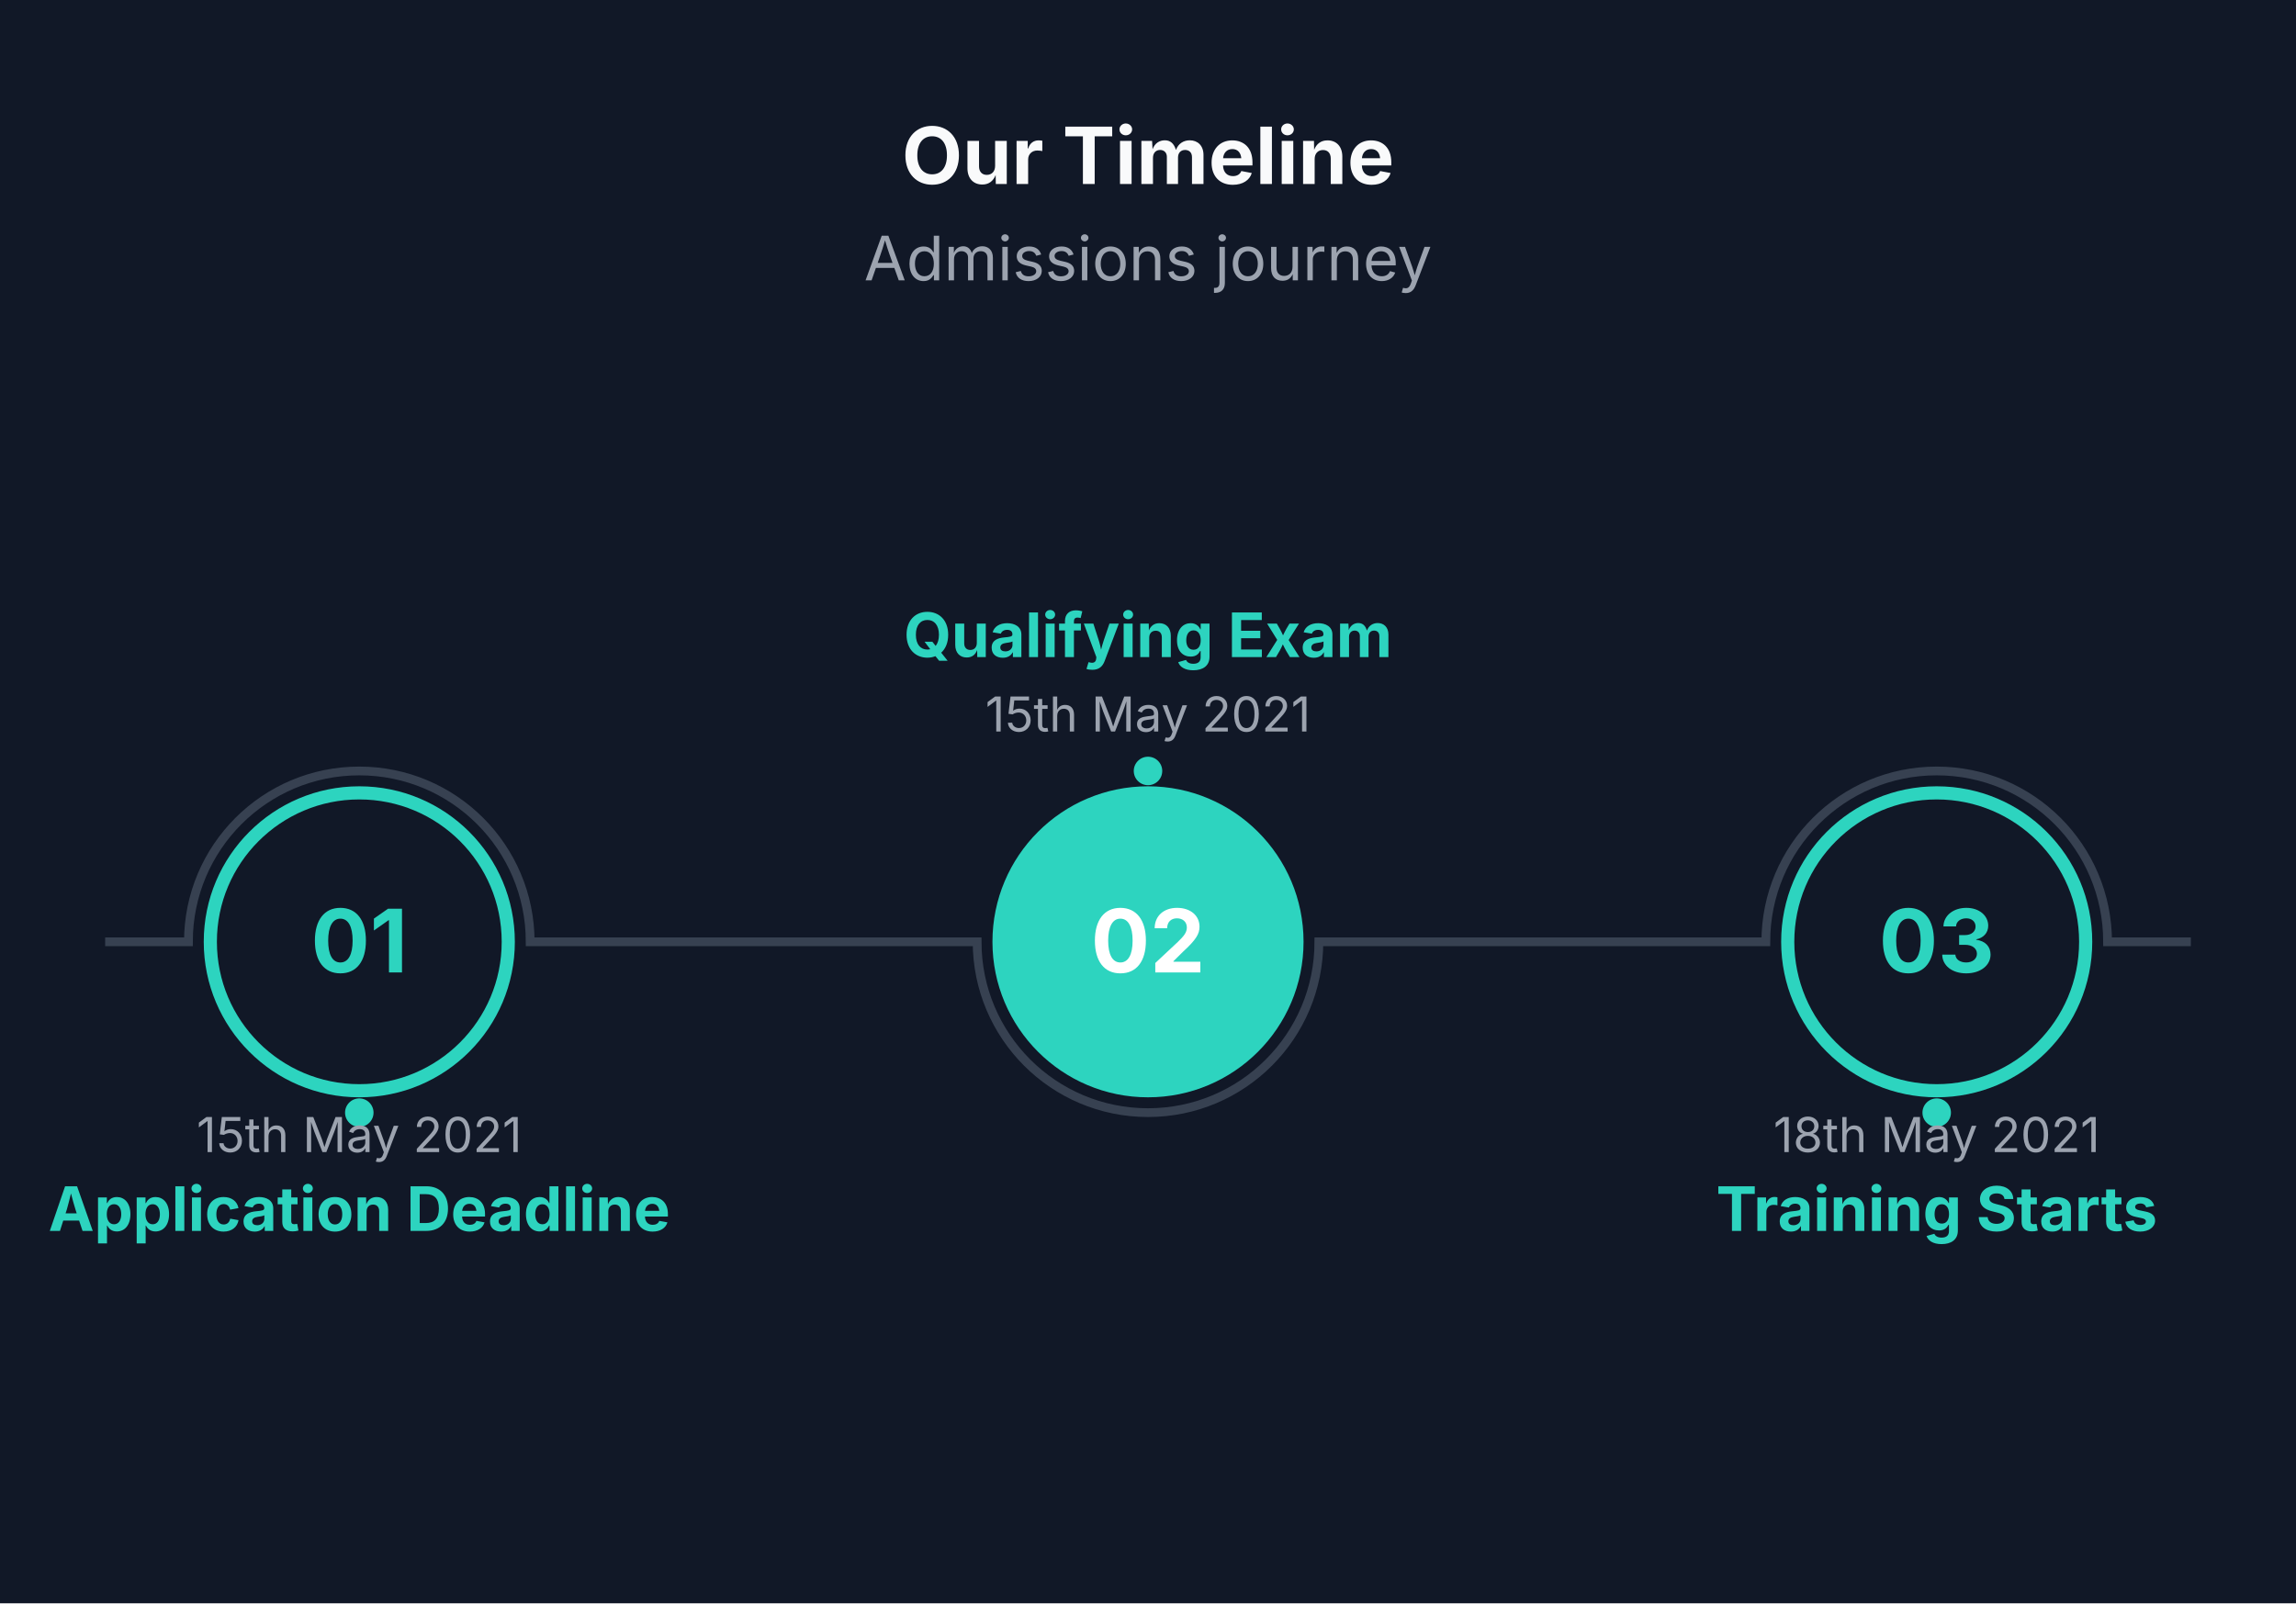
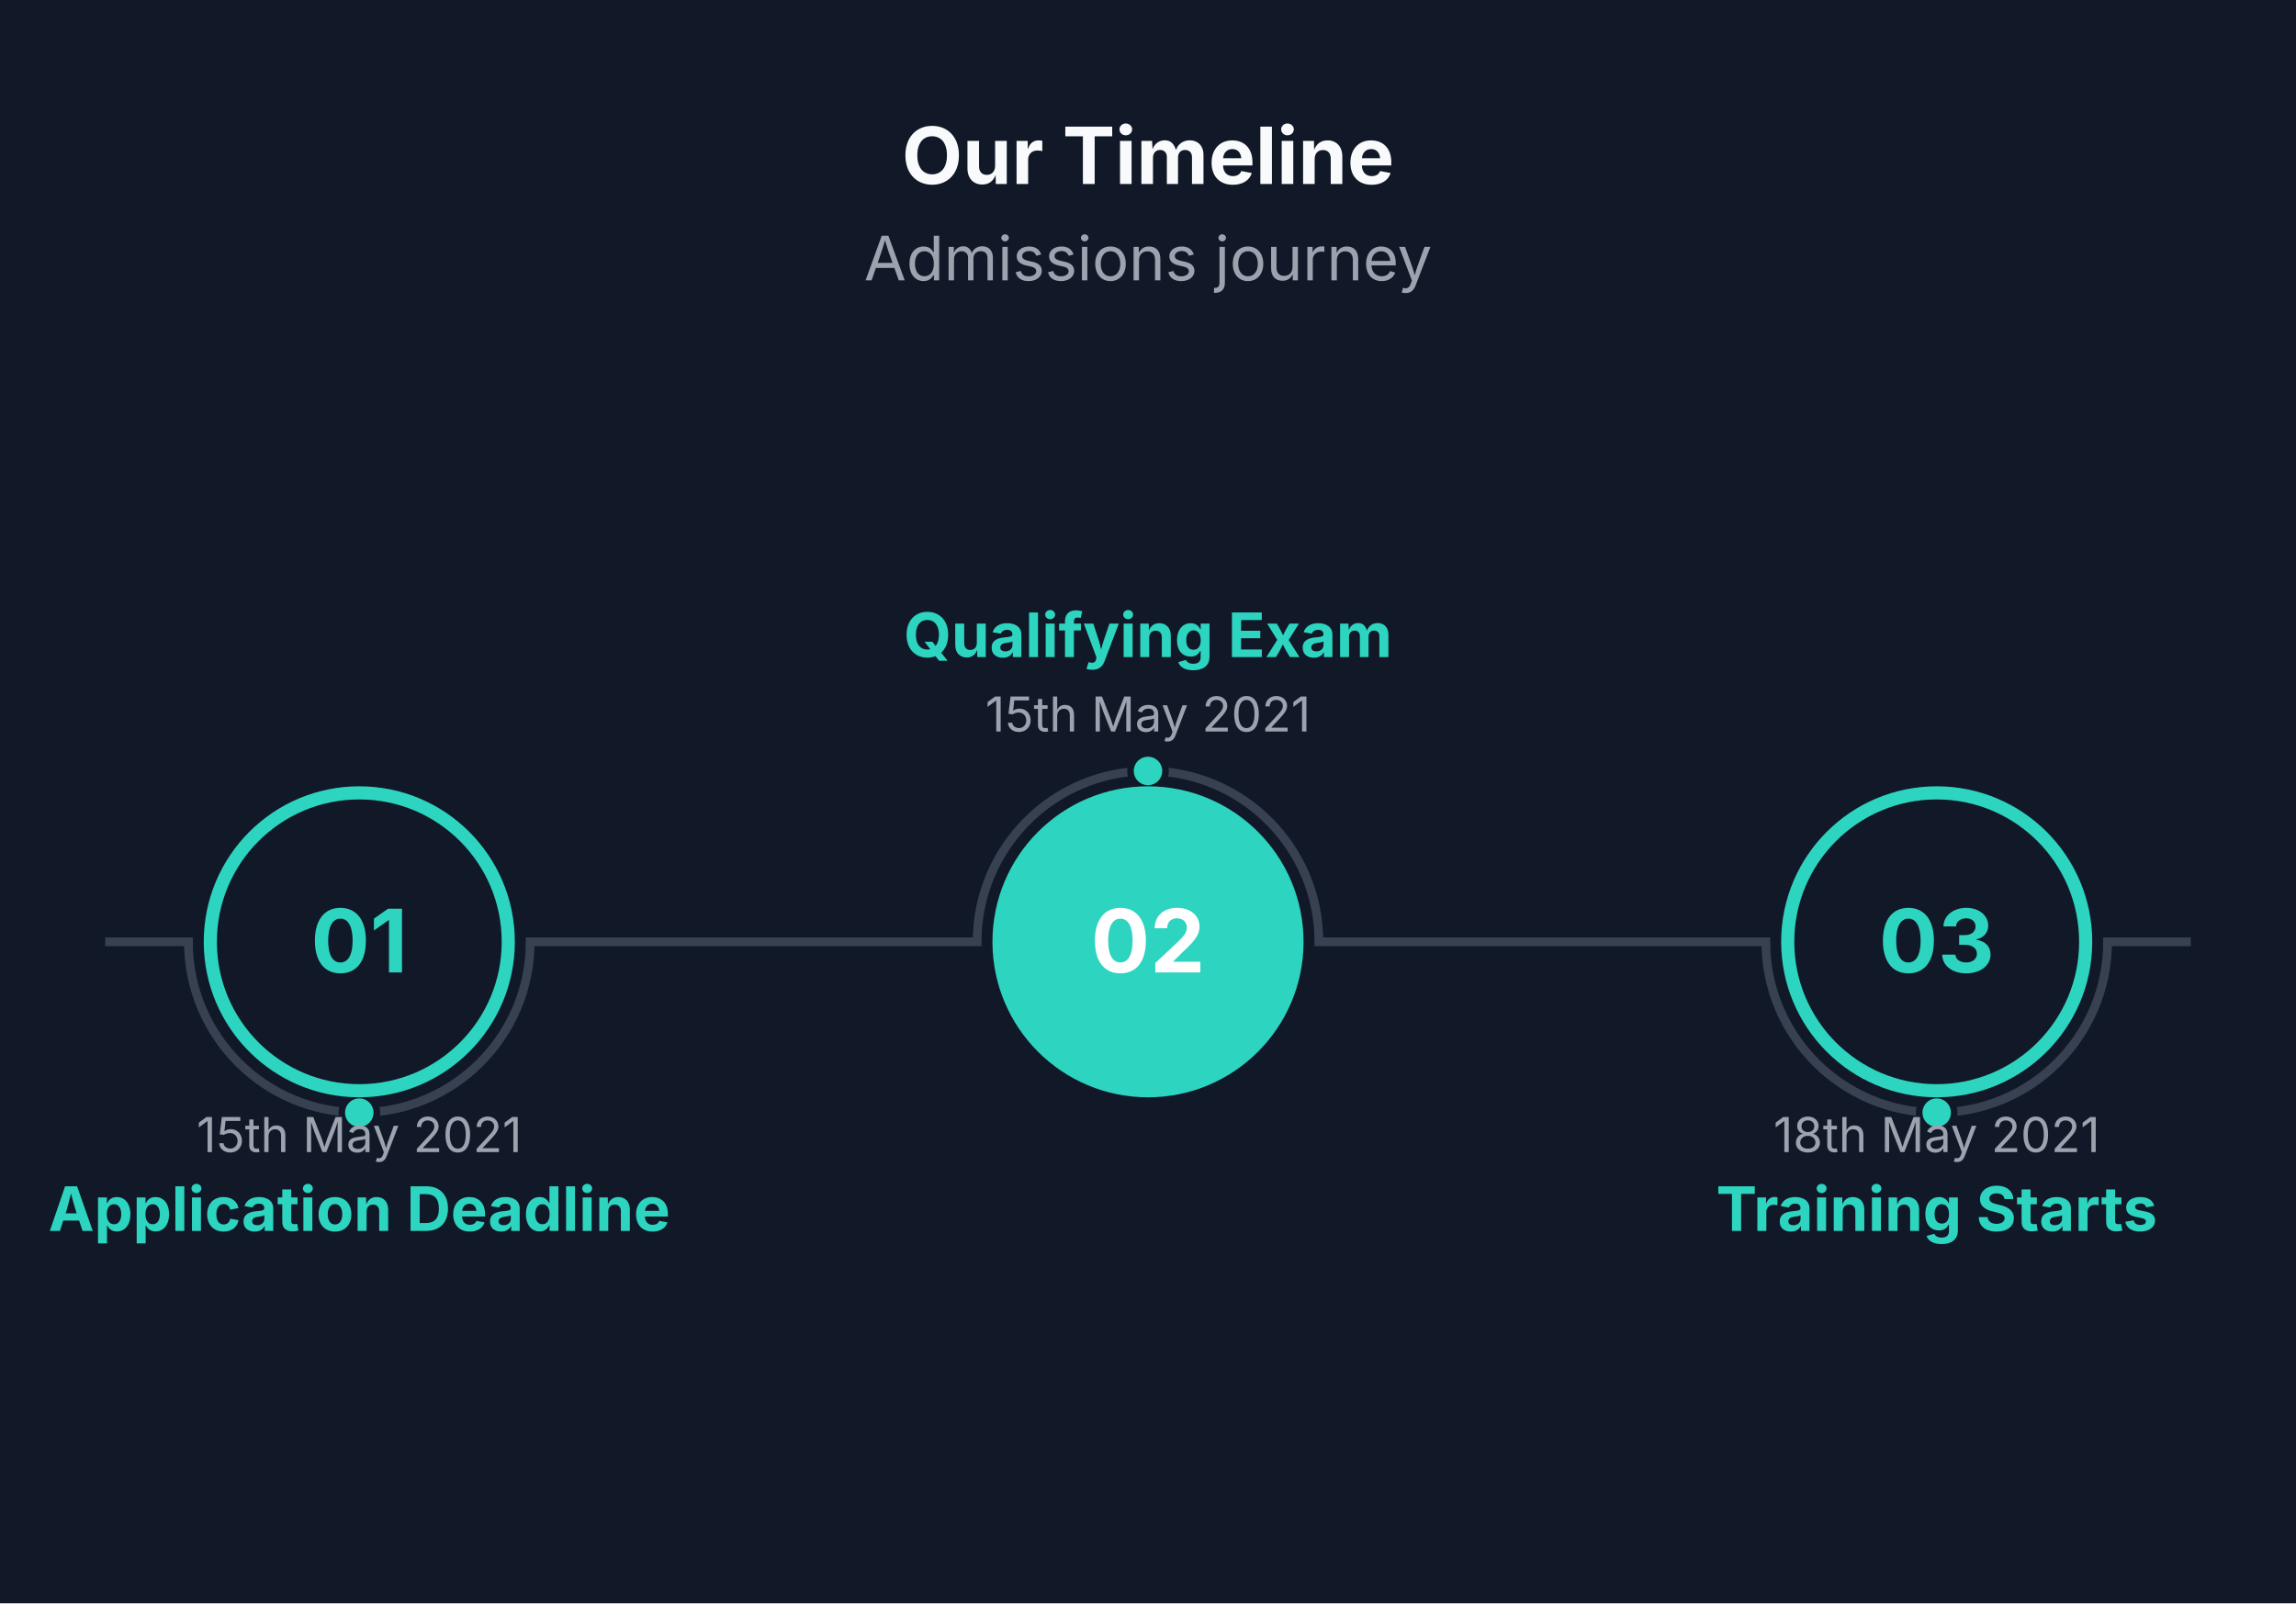
<svg xmlns="http://www.w3.org/2000/svg" viewBox="0 0 524 366" width="524" height="366">
  <rect width="100%" height="100%" fill="#111827" />
  <text x="262" y="42" font-size="18" font-family="Inter, system-ui, -apple-system, sans-serif" fill="#F9FAFB" text-anchor="middle" font-weight="bold">Our Timeline</text>
  <text x="262" y="64" font-size="14" font-family="Inter, system-ui, -apple-system, sans-serif" fill="#9CA3AF" text-anchor="middle">Admissions journey</text>
-   <path d="M 24 215 L 43 215 A 39 39 0 0 1 121 215 L 223 215 A 39 39 0 0 0 301 215 L 403 215 A 39 39 0 0 1 481 215 L 500 215" stroke="#374151" stroke-width="2" fill="none" />
+   <path d="M 24 215 L 43 215 A 39 39 0 0 0 121 215 L 223 215 A 39 39 0 0 1 301 215 L 403 215 A 39 39 0 0 0 481 215 L 500 215" stroke="#374151" stroke-width="2" fill="none" />
  <circle cx="82" cy="254" r="4" fill="#2DD4BF" stroke="#111827" stroke-width="1.5" />
  <circle cx="262" cy="176" r="4" fill="#2DD4BF" stroke="#111827" stroke-width="1.5" />
  <circle cx="442" cy="254" r="4" fill="#2DD4BF" stroke="#111827" stroke-width="1.5" />
  <circle cx="82" cy="215" r="34" fill="#111827" stroke="#2DD4BF" stroke-width="3" />
  <text x="82" y="222" font-size="20" font-family="Inter, system-ui, -apple-system, sans-serif" fill="#2DD4BF" text-anchor="middle" font-weight="bold">01</text>
  <text x="82" y="263" font-size="11" font-family="Inter, system-ui, -apple-system, sans-serif" fill="#9CA3AF" text-anchor="middle">15th May 2021</text>
  <text x="82" y="281" font-size="14" font-family="Inter, system-ui, -apple-system, sans-serif" fill="#2DD4BF" text-anchor="middle" font-weight="bold">Application Deadline</text>
  <circle cx="262" cy="215" r="34" fill="#2DD4BF" stroke="#2DD4BF" stroke-width="3" />
  <text x="262" y="222" font-size="20" font-family="Inter, system-ui, -apple-system, sans-serif" fill="#FFFFFF" text-anchor="middle" font-weight="bold">02</text>
  <text x="262" y="167" font-size="11" font-family="Inter, system-ui, -apple-system, sans-serif" fill="#9CA3AF" text-anchor="middle">15th May 2021</text>
  <text x="262" y="150" font-size="14" font-family="Inter, system-ui, -apple-system, sans-serif" fill="#2DD4BF" text-anchor="middle" font-weight="bold">Qualifying Exam</text>
  <circle cx="442" cy="215" r="34" fill="#111827" stroke="#2DD4BF" stroke-width="3" />
  <text x="442" y="222" font-size="20" font-family="Inter, system-ui, -apple-system, sans-serif" fill="#2DD4BF" text-anchor="middle" font-weight="bold">03</text>
  <text x="442" y="263" font-size="11" font-family="Inter, system-ui, -apple-system, sans-serif" fill="#9CA3AF" text-anchor="middle">18th May 2021</text>
  <text x="442" y="281" font-size="14" font-family="Inter, system-ui, -apple-system, sans-serif" fill="#2DD4BF" text-anchor="middle" font-weight="bold">Training Starts</text>
</svg>
